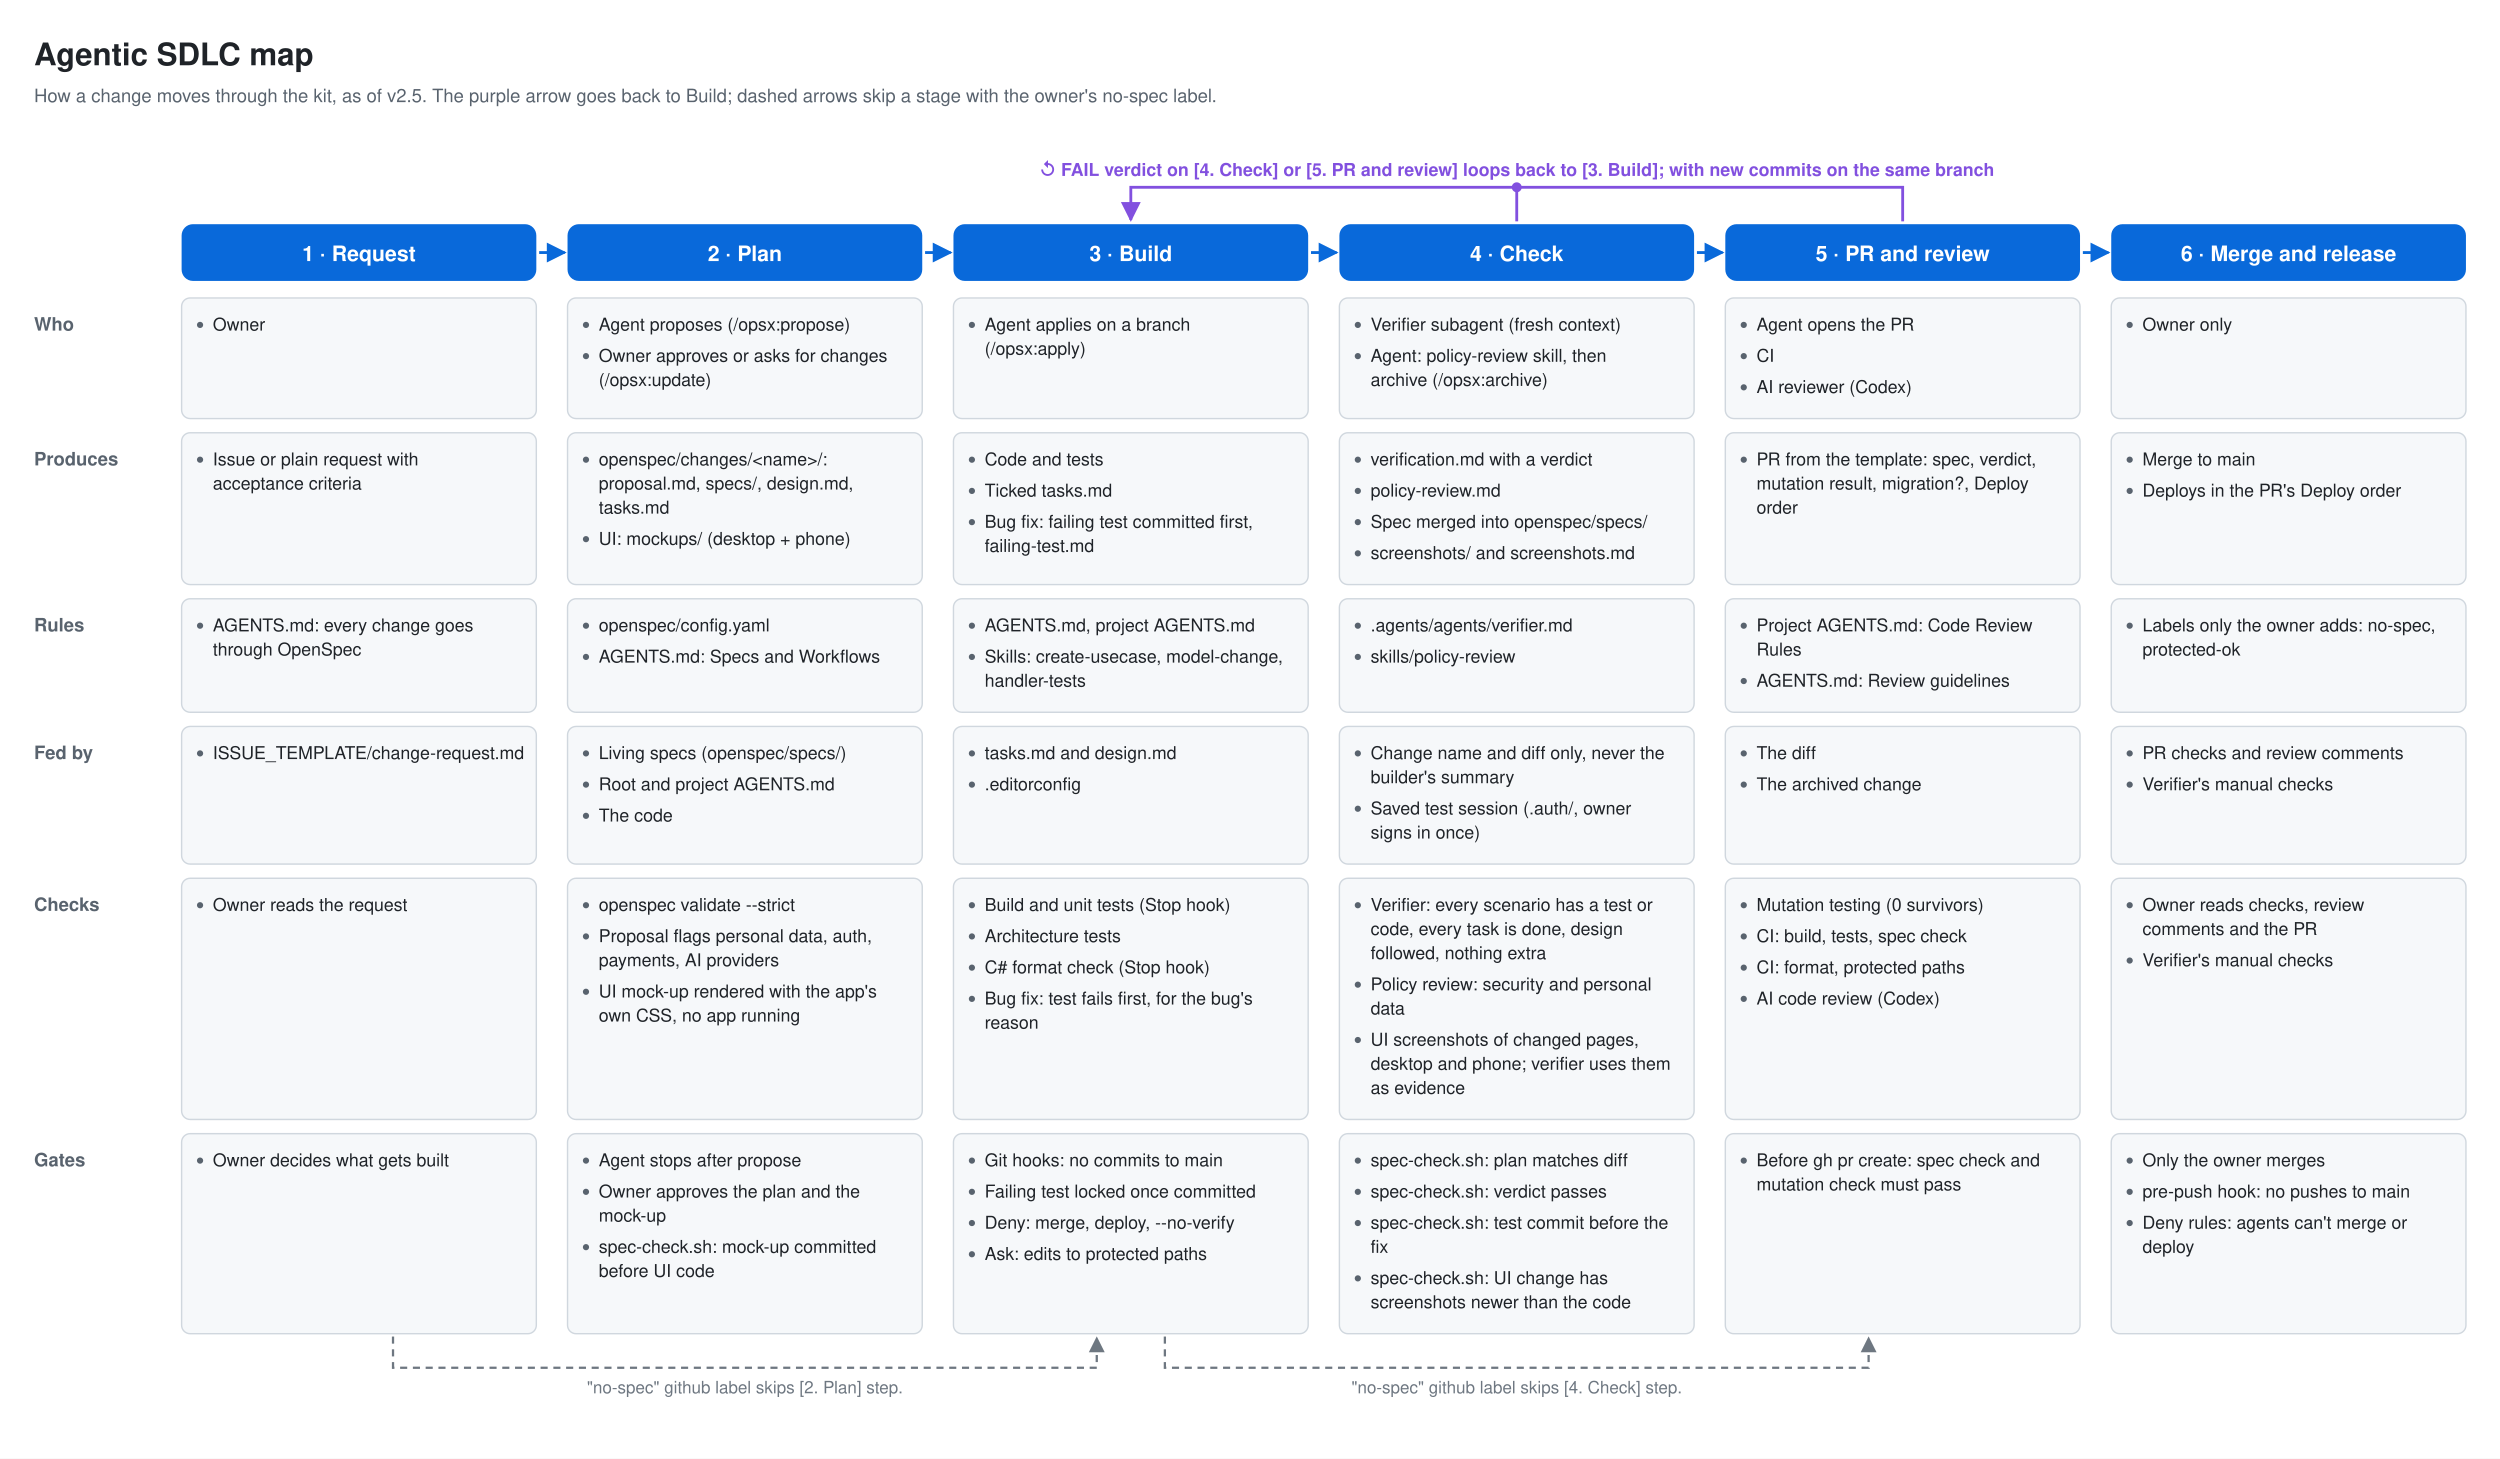
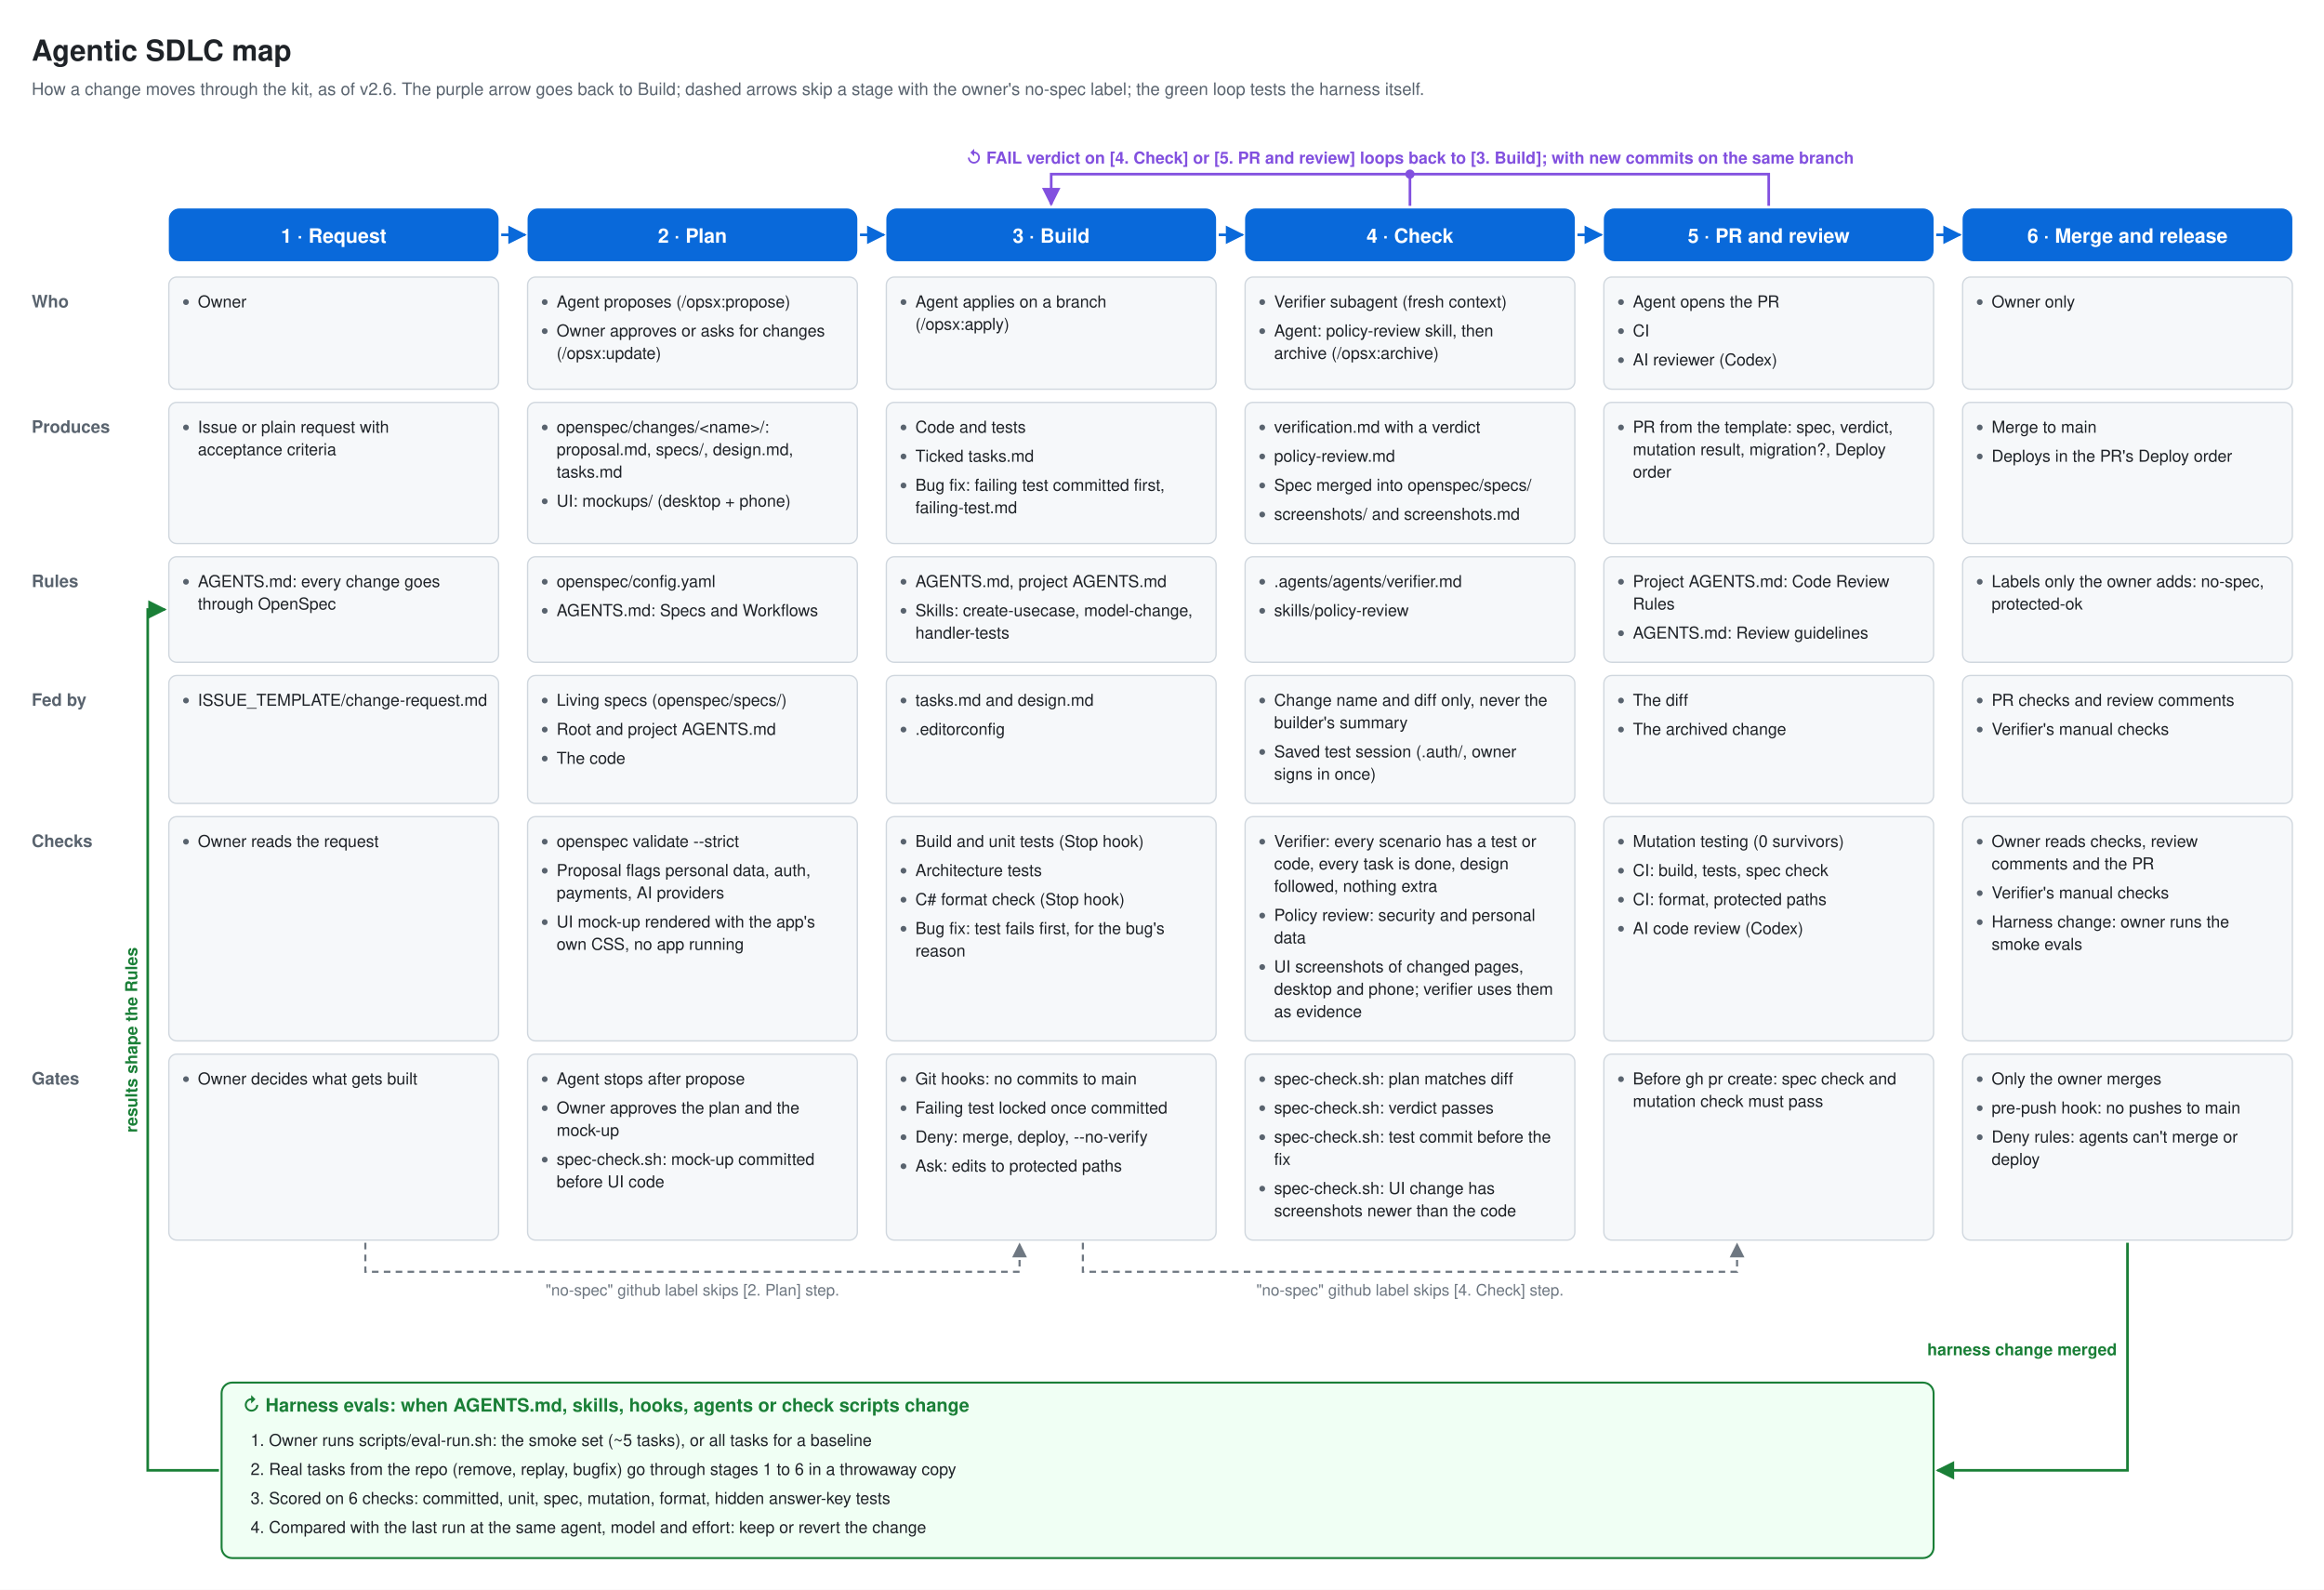
- <svg xmlns="http://www.w3.org/2000/svg" width="1762" height="1028" viewBox="0 0 1762 1028" font-family="-apple-system, 'Segoe UI', Helvetica, Arial, sans-serif">
+ <svg xmlns="http://www.w3.org/2000/svg" width="1762" height="1205" viewBox="0 0 1762 1205" font-family="-apple-system, 'Segoe UI', Helvetica, Arial, sans-serif">
  <rect width="100%" height="100%" fill="#ffffff" />
  <defs>
    <marker id="arrow" viewBox="0 0 10 10" refX="9" refY="5" markerWidth="7" markerHeight="7" orient="auto">
      <path d="M0,0 L10,5 L0,10 z" fill="#0969da" />
    </marker>
    <marker id="arrow-loop" viewBox="0 0 10 10" refX="9" refY="5" markerWidth="7" markerHeight="7" orient="auto">
      <path d="M0,0 L10,5 L0,10 z" fill="#8250df" />
    </marker>
    <marker id="arrow-skip" viewBox="0 0 10 10" refX="9" refY="5" markerWidth="7" markerHeight="7" orient="auto">
      <path d="M0,0 L10,5 L0,10 z" fill="#6e7781" />
    </marker>
+     <marker id="arrow-eval" viewBox="0 0 10 10" refX="9" refY="5" markerWidth="7" markerHeight="7" orient="auto">
+       <path d="M0,0 L10,5 L0,10 z" fill="#1a7f37" />
+     </marker>
  </defs>
  <text x="24" y="46" font-size="22" font-weight="600" fill="#1f2328">Agentic SDLC map</text>
-   <text x="24" y="72" font-size="13" fill="#59636e">How a change moves through the kit, as of v2.5. The purple arrow goes back to Build; dashed arrows skip a stage with the owner's no-spec label.</text>
+   <text x="24" y="72" font-size="13" fill="#59636e">How a change moves through the kit, as of v2.6. The purple arrow goes back to Build; dashed arrows skip a stage with the owner's no-spec label; the green loop tests the harness itself.</text>
  <rect x="128" y="158" width="250" height="40" rx="8" fill="#0969da" />
  <text x="253.0" y="184" font-size="15" font-weight="600" fill="#ffffff" text-anchor="middle">1 · Request</text>
  <line x1="380" y1="178.0" x2="398" y2="178.0" stroke="#0969da" stroke-width="2" marker-end="url(#arrow)" />
  <rect x="400" y="158" width="250" height="40" rx="8" fill="#0969da" />
  <text x="525.0" y="184" font-size="15" font-weight="600" fill="#ffffff" text-anchor="middle">2 · Plan</text>
  <line x1="652" y1="178.0" x2="670" y2="178.0" stroke="#0969da" stroke-width="2" marker-end="url(#arrow)" />
  <rect x="672" y="158" width="250" height="40" rx="8" fill="#0969da" />
  <text x="797.0" y="184" font-size="15" font-weight="600" fill="#ffffff" text-anchor="middle">3 · Build</text>
  <line x1="924" y1="178.0" x2="942" y2="178.0" stroke="#0969da" stroke-width="2" marker-end="url(#arrow)" />
  <rect x="944" y="158" width="250" height="40" rx="8" fill="#0969da" />
  <text x="1069.0" y="184" font-size="15" font-weight="600" fill="#ffffff" text-anchor="middle">4 · Check</text>
  <line x1="1196" y1="178.0" x2="1214" y2="178.0" stroke="#0969da" stroke-width="2" marker-end="url(#arrow)" />
  <rect x="1216" y="158" width="250" height="40" rx="8" fill="#0969da" />
  <text x="1341.0" y="184" font-size="15" font-weight="600" fill="#ffffff" text-anchor="middle">5 · PR and review</text>
  <line x1="1468" y1="178.0" x2="1486" y2="178.0" stroke="#0969da" stroke-width="2" marker-end="url(#arrow)" />
  <rect x="1488" y="158" width="250" height="40" rx="8" fill="#0969da" />
  <text x="1613.0" y="184" font-size="15" font-weight="600" fill="#ffffff" text-anchor="middle">6 · Merge and release</text>
  <text x="24" y="233" font-size="13" font-weight="600" fill="#59636e">Who</text>
  <rect x="128" y="210" width="250" height="85" rx="6" fill="#f6f8fa" stroke="#d0d7de" />
  <circle cx="141" cy="229" r="2.2" fill="#59636e" />
  <text x="150" y="233" font-size="12.5" fill="#1f2328">Owner</text>
  <rect x="400" y="210" width="250" height="85" rx="6" fill="#f6f8fa" stroke="#d0d7de" />
  <circle cx="413" cy="229" r="2.2" fill="#59636e" />
  <text x="422" y="233" font-size="12.5" fill="#1f2328">Agent proposes (/opsx:propose)</text>
  <circle cx="413" cy="251" r="2.2" fill="#59636e" />
  <text x="422" y="255" font-size="12.5" fill="#1f2328">Owner approves or asks for changes</text>
  <text x="422" y="272" font-size="12.5" fill="#1f2328">(/opsx:update)</text>
  <rect x="672" y="210" width="250" height="85" rx="6" fill="#f6f8fa" stroke="#d0d7de" />
  <circle cx="685" cy="229" r="2.2" fill="#59636e" />
  <text x="694" y="233" font-size="12.5" fill="#1f2328">Agent applies on a branch</text>
  <text x="694" y="250" font-size="12.5" fill="#1f2328">(/opsx:apply)</text>
  <rect x="944" y="210" width="250" height="85" rx="6" fill="#f6f8fa" stroke="#d0d7de" />
  <circle cx="957" cy="229" r="2.2" fill="#59636e" />
  <text x="966" y="233" font-size="12.5" fill="#1f2328">Verifier subagent (fresh context)</text>
  <circle cx="957" cy="251" r="2.2" fill="#59636e" />
  <text x="966" y="255" font-size="12.5" fill="#1f2328">Agent: policy-review skill, then</text>
  <text x="966" y="272" font-size="12.5" fill="#1f2328">archive (/opsx:archive)</text>
  <rect x="1216" y="210" width="250" height="85" rx="6" fill="#f6f8fa" stroke="#d0d7de" />
  <circle cx="1229" cy="229" r="2.2" fill="#59636e" />
  <text x="1238" y="233" font-size="12.5" fill="#1f2328">Agent opens the PR</text>
  <circle cx="1229" cy="251" r="2.2" fill="#59636e" />
  <text x="1238" y="255" font-size="12.5" fill="#1f2328">CI</text>
  <circle cx="1229" cy="273" r="2.2" fill="#59636e" />
  <text x="1238" y="277" font-size="12.5" fill="#1f2328">AI reviewer (Codex)</text>
  <rect x="1488" y="210" width="250" height="85" rx="6" fill="#f6f8fa" stroke="#d0d7de" />
  <circle cx="1501" cy="229" r="2.2" fill="#59636e" />
  <text x="1510" y="233" font-size="12.5" fill="#1f2328">Owner only</text>
  <text x="24" y="328" font-size="13" font-weight="600" fill="#59636e">Produces</text>
  <rect x="128" y="305" width="250" height="107" rx="6" fill="#f6f8fa" stroke="#d0d7de" />
  <circle cx="141" cy="324" r="2.2" fill="#59636e" />
  <text x="150" y="328" font-size="12.5" fill="#1f2328">Issue or plain request with</text>
  <text x="150" y="345" font-size="12.5" fill="#1f2328">acceptance criteria</text>
  <rect x="400" y="305" width="250" height="107" rx="6" fill="#f6f8fa" stroke="#d0d7de" />
  <circle cx="413" cy="324" r="2.2" fill="#59636e" />
  <text x="422" y="328" font-size="12.5" fill="#1f2328">openspec/changes/&lt;name&gt;/:</text>
  <text x="422" y="345" font-size="12.5" fill="#1f2328">proposal.md, specs/, design.md,</text>
  <text x="422" y="362" font-size="12.5" fill="#1f2328">tasks.md</text>
  <circle cx="413" cy="380" r="2.2" fill="#59636e" />
  <text x="422" y="384" font-size="12.5" fill="#1f2328">UI: mockups/ (desktop + phone)</text>
  <rect x="672" y="305" width="250" height="107" rx="6" fill="#f6f8fa" stroke="#d0d7de" />
  <circle cx="685" cy="324" r="2.2" fill="#59636e" />
  <text x="694" y="328" font-size="12.5" fill="#1f2328">Code and tests</text>
  <circle cx="685" cy="346" r="2.2" fill="#59636e" />
  <text x="694" y="350" font-size="12.5" fill="#1f2328">Ticked tasks.md</text>
  <circle cx="685" cy="368" r="2.2" fill="#59636e" />
  <text x="694" y="372" font-size="12.5" fill="#1f2328">Bug fix: failing test committed first,</text>
  <text x="694" y="389" font-size="12.5" fill="#1f2328">failing-test.md</text>
  <rect x="944" y="305" width="250" height="107" rx="6" fill="#f6f8fa" stroke="#d0d7de" />
  <circle cx="957" cy="324" r="2.2" fill="#59636e" />
  <text x="966" y="328" font-size="12.5" fill="#1f2328">verification.md with a verdict</text>
  <circle cx="957" cy="346" r="2.2" fill="#59636e" />
  <text x="966" y="350" font-size="12.5" fill="#1f2328">policy-review.md</text>
  <circle cx="957" cy="368" r="2.2" fill="#59636e" />
  <text x="966" y="372" font-size="12.5" fill="#1f2328">Spec merged into openspec/specs/</text>
  <circle cx="957" cy="390" r="2.2" fill="#59636e" />
  <text x="966" y="394" font-size="12.5" fill="#1f2328">screenshots/ and screenshots.md</text>
  <rect x="1216" y="305" width="250" height="107" rx="6" fill="#f6f8fa" stroke="#d0d7de" />
  <circle cx="1229" cy="324" r="2.2" fill="#59636e" />
  <text x="1238" y="328" font-size="12.5" fill="#1f2328">PR from the template: spec, verdict,</text>
  <text x="1238" y="345" font-size="12.5" fill="#1f2328">mutation result, migration?, Deploy</text>
  <text x="1238" y="362" font-size="12.5" fill="#1f2328">order</text>
  <rect x="1488" y="305" width="250" height="107" rx="6" fill="#f6f8fa" stroke="#d0d7de" />
  <circle cx="1501" cy="324" r="2.2" fill="#59636e" />
  <text x="1510" y="328" font-size="12.5" fill="#1f2328">Merge to main</text>
  <circle cx="1501" cy="346" r="2.2" fill="#59636e" />
  <text x="1510" y="350" font-size="12.5" fill="#1f2328">Deploys in the PR's Deploy order</text>
  <text x="24" y="445" font-size="13" font-weight="600" fill="#59636e">Rules</text>
  <rect x="128" y="422" width="250" height="80" rx="6" fill="#f6f8fa" stroke="#d0d7de" />
  <circle cx="141" cy="441" r="2.2" fill="#59636e" />
  <text x="150" y="445" font-size="12.5" fill="#1f2328">AGENTS.md: every change goes</text>
  <text x="150" y="462" font-size="12.5" fill="#1f2328">through OpenSpec</text>
  <rect x="400" y="422" width="250" height="80" rx="6" fill="#f6f8fa" stroke="#d0d7de" />
  <circle cx="413" cy="441" r="2.2" fill="#59636e" />
  <text x="422" y="445" font-size="12.5" fill="#1f2328">openspec/config.yaml</text>
  <circle cx="413" cy="463" r="2.2" fill="#59636e" />
  <text x="422" y="467" font-size="12.5" fill="#1f2328">AGENTS.md: Specs and Workflows</text>
  <rect x="672" y="422" width="250" height="80" rx="6" fill="#f6f8fa" stroke="#d0d7de" />
  <circle cx="685" cy="441" r="2.2" fill="#59636e" />
  <text x="694" y="445" font-size="12.5" fill="#1f2328">AGENTS.md, project AGENTS.md</text>
  <circle cx="685" cy="463" r="2.2" fill="#59636e" />
  <text x="694" y="467" font-size="12.5" fill="#1f2328">Skills: create-usecase, model-change,</text>
  <text x="694" y="484" font-size="12.5" fill="#1f2328">handler-tests</text>
  <rect x="944" y="422" width="250" height="80" rx="6" fill="#f6f8fa" stroke="#d0d7de" />
  <circle cx="957" cy="441" r="2.2" fill="#59636e" />
  <text x="966" y="445" font-size="12.5" fill="#1f2328">.agents/agents/verifier.md</text>
  <circle cx="957" cy="463" r="2.2" fill="#59636e" />
  <text x="966" y="467" font-size="12.5" fill="#1f2328">skills/policy-review</text>
  <rect x="1216" y="422" width="250" height="80" rx="6" fill="#f6f8fa" stroke="#d0d7de" />
  <circle cx="1229" cy="441" r="2.2" fill="#59636e" />
  <text x="1238" y="445" font-size="12.5" fill="#1f2328">Project AGENTS.md: Code Review</text>
  <text x="1238" y="462" font-size="12.5" fill="#1f2328">Rules</text>
  <circle cx="1229" cy="480" r="2.2" fill="#59636e" />
  <text x="1238" y="484" font-size="12.5" fill="#1f2328">AGENTS.md: Review guidelines</text>
  <rect x="1488" y="422" width="250" height="80" rx="6" fill="#f6f8fa" stroke="#d0d7de" />
  <circle cx="1501" cy="441" r="2.2" fill="#59636e" />
  <text x="1510" y="445" font-size="12.5" fill="#1f2328">Labels only the owner adds: no-spec,</text>
  <text x="1510" y="462" font-size="12.5" fill="#1f2328">protected-ok</text>
  <text x="24" y="535" font-size="13" font-weight="600" fill="#59636e">Fed by</text>
  <rect x="128" y="512" width="250" height="97" rx="6" fill="#f6f8fa" stroke="#d0d7de" />
  <circle cx="141" cy="531" r="2.2" fill="#59636e" />
  <text x="150" y="535" font-size="12.5" fill="#1f2328">ISSUE_TEMPLATE/change-request.md</text>
  <rect x="400" y="512" width="250" height="97" rx="6" fill="#f6f8fa" stroke="#d0d7de" />
  <circle cx="413" cy="531" r="2.2" fill="#59636e" />
  <text x="422" y="535" font-size="12.5" fill="#1f2328">Living specs (openspec/specs/)</text>
  <circle cx="413" cy="553" r="2.2" fill="#59636e" />
  <text x="422" y="557" font-size="12.5" fill="#1f2328">Root and project AGENTS.md</text>
  <circle cx="413" cy="575" r="2.2" fill="#59636e" />
  <text x="422" y="579" font-size="12.5" fill="#1f2328">The code</text>
  <rect x="672" y="512" width="250" height="97" rx="6" fill="#f6f8fa" stroke="#d0d7de" />
  <circle cx="685" cy="531" r="2.2" fill="#59636e" />
  <text x="694" y="535" font-size="12.5" fill="#1f2328">tasks.md and design.md</text>
  <circle cx="685" cy="553" r="2.2" fill="#59636e" />
  <text x="694" y="557" font-size="12.5" fill="#1f2328">.editorconfig</text>
  <rect x="944" y="512" width="250" height="97" rx="6" fill="#f6f8fa" stroke="#d0d7de" />
  <circle cx="957" cy="531" r="2.2" fill="#59636e" />
  <text x="966" y="535" font-size="12.5" fill="#1f2328">Change name and diff only, never the</text>
  <text x="966" y="552" font-size="12.5" fill="#1f2328">builder's summary</text>
  <circle cx="957" cy="570" r="2.2" fill="#59636e" />
  <text x="966" y="574" font-size="12.5" fill="#1f2328">Saved test session (.auth/, owner</text>
  <text x="966" y="591" font-size="12.5" fill="#1f2328">signs in once)</text>
  <rect x="1216" y="512" width="250" height="97" rx="6" fill="#f6f8fa" stroke="#d0d7de" />
  <circle cx="1229" cy="531" r="2.2" fill="#59636e" />
  <text x="1238" y="535" font-size="12.5" fill="#1f2328">The diff</text>
  <circle cx="1229" cy="553" r="2.2" fill="#59636e" />
  <text x="1238" y="557" font-size="12.5" fill="#1f2328">The archived change</text>
  <rect x="1488" y="512" width="250" height="97" rx="6" fill="#f6f8fa" stroke="#d0d7de" />
  <circle cx="1501" cy="531" r="2.2" fill="#59636e" />
  <text x="1510" y="535" font-size="12.5" fill="#1f2328">PR checks and review comments</text>
  <circle cx="1501" cy="553" r="2.2" fill="#59636e" />
  <text x="1510" y="557" font-size="12.5" fill="#1f2328">Verifier's manual checks</text>
  <text x="24" y="642" font-size="13" font-weight="600" fill="#59636e">Checks</text>
  <rect x="128" y="619" width="250" height="170" rx="6" fill="#f6f8fa" stroke="#d0d7de" />
  <circle cx="141" cy="638" r="2.2" fill="#59636e" />
  <text x="150" y="642" font-size="12.5" fill="#1f2328">Owner reads the request</text>
  <rect x="400" y="619" width="250" height="170" rx="6" fill="#f6f8fa" stroke="#d0d7de" />
  <circle cx="413" cy="638" r="2.2" fill="#59636e" />
  <text x="422" y="642" font-size="12.5" fill="#1f2328">openspec validate --strict</text>
  <circle cx="413" cy="660" r="2.2" fill="#59636e" />
  <text x="422" y="664" font-size="12.5" fill="#1f2328">Proposal flags personal data, auth,</text>
  <text x="422" y="681" font-size="12.5" fill="#1f2328">payments, AI providers</text>
  <circle cx="413" cy="699" r="2.2" fill="#59636e" />
  <text x="422" y="703" font-size="12.5" fill="#1f2328">UI mock-up rendered with the app's</text>
  <text x="422" y="720" font-size="12.5" fill="#1f2328">own CSS, no app running</text>
  <rect x="672" y="619" width="250" height="170" rx="6" fill="#f6f8fa" stroke="#d0d7de" />
  <circle cx="685" cy="638" r="2.2" fill="#59636e" />
  <text x="694" y="642" font-size="12.5" fill="#1f2328">Build and unit tests (Stop hook)</text>
  <circle cx="685" cy="660" r="2.2" fill="#59636e" />
  <text x="694" y="664" font-size="12.5" fill="#1f2328">Architecture tests</text>
  <circle cx="685" cy="682" r="2.2" fill="#59636e" />
  <text x="694" y="686" font-size="12.5" fill="#1f2328">C# format check (Stop hook)</text>
  <circle cx="685" cy="704" r="2.2" fill="#59636e" />
  <text x="694" y="708" font-size="12.5" fill="#1f2328">Bug fix: test fails first, for the bug's</text>
  <text x="694" y="725" font-size="12.5" fill="#1f2328">reason</text>
  <rect x="944" y="619" width="250" height="170" rx="6" fill="#f6f8fa" stroke="#d0d7de" />
  <circle cx="957" cy="638" r="2.2" fill="#59636e" />
  <text x="966" y="642" font-size="12.5" fill="#1f2328">Verifier: every scenario has a test or</text>
  <text x="966" y="659" font-size="12.5" fill="#1f2328">code, every task is done, design</text>
  <text x="966" y="676" font-size="12.5" fill="#1f2328">followed, nothing extra</text>
  <circle cx="957" cy="694" r="2.2" fill="#59636e" />
  <text x="966" y="698" font-size="12.5" fill="#1f2328">Policy review: security and personal</text>
  <text x="966" y="715" font-size="12.5" fill="#1f2328">data</text>
  <circle cx="957" cy="733" r="2.2" fill="#59636e" />
  <text x="966" y="737" font-size="12.5" fill="#1f2328">UI screenshots of changed pages,</text>
  <text x="966" y="754" font-size="12.5" fill="#1f2328">desktop and phone; verifier uses them</text>
  <text x="966" y="771" font-size="12.5" fill="#1f2328">as evidence</text>
  <rect x="1216" y="619" width="250" height="170" rx="6" fill="#f6f8fa" stroke="#d0d7de" />
  <circle cx="1229" cy="638" r="2.2" fill="#59636e" />
  <text x="1238" y="642" font-size="12.5" fill="#1f2328">Mutation testing (0 survivors)</text>
  <circle cx="1229" cy="660" r="2.2" fill="#59636e" />
  <text x="1238" y="664" font-size="12.5" fill="#1f2328">CI: build, tests, spec check</text>
  <circle cx="1229" cy="682" r="2.2" fill="#59636e" />
  <text x="1238" y="686" font-size="12.5" fill="#1f2328">CI: format, protected paths</text>
  <circle cx="1229" cy="704" r="2.2" fill="#59636e" />
  <text x="1238" y="708" font-size="12.5" fill="#1f2328">AI code review (Codex)</text>
  <rect x="1488" y="619" width="250" height="170" rx="6" fill="#f6f8fa" stroke="#d0d7de" />
  <circle cx="1501" cy="638" r="2.2" fill="#59636e" />
  <text x="1510" y="642" font-size="12.5" fill="#1f2328">Owner reads checks, review</text>
  <text x="1510" y="659" font-size="12.5" fill="#1f2328">comments and the PR</text>
  <circle cx="1501" cy="677" r="2.2" fill="#59636e" />
  <text x="1510" y="681" font-size="12.5" fill="#1f2328">Verifier's manual checks</text>
+   <circle cx="1501" cy="699" r="2.2" fill="#59636e" />
+   <text x="1510" y="703" font-size="12.5" fill="#1f2328">Harness change: owner runs the</text>
+   <text x="1510" y="720" font-size="12.5" fill="#1f2328">smoke evals</text>
  <text x="24" y="822" font-size="13" font-weight="600" fill="#59636e">Gates</text>
  <rect x="128" y="799" width="250" height="141" rx="6" fill="#f6f8fa" stroke="#d0d7de" />
  <circle cx="141" cy="818" r="2.2" fill="#59636e" />
  <text x="150" y="822" font-size="12.5" fill="#1f2328">Owner decides what gets built</text>
  <rect x="400" y="799" width="250" height="141" rx="6" fill="#f6f8fa" stroke="#d0d7de" />
  <circle cx="413" cy="818" r="2.2" fill="#59636e" />
  <text x="422" y="822" font-size="12.5" fill="#1f2328">Agent stops after propose</text>
  <circle cx="413" cy="840" r="2.2" fill="#59636e" />
  <text x="422" y="844" font-size="12.5" fill="#1f2328">Owner approves the plan and the</text>
  <text x="422" y="861" font-size="12.5" fill="#1f2328">mock-up</text>
  <circle cx="413" cy="879" r="2.2" fill="#59636e" />
  <text x="422" y="883" font-size="12.5" fill="#1f2328">spec-check.sh: mock-up committed</text>
  <text x="422" y="900" font-size="12.5" fill="#1f2328">before UI code</text>
  <rect x="672" y="799" width="250" height="141" rx="6" fill="#f6f8fa" stroke="#d0d7de" />
  <circle cx="685" cy="818" r="2.2" fill="#59636e" />
  <text x="694" y="822" font-size="12.5" fill="#1f2328">Git hooks: no commits to main</text>
  <circle cx="685" cy="840" r="2.2" fill="#59636e" />
  <text x="694" y="844" font-size="12.5" fill="#1f2328">Failing test locked once committed</text>
  <circle cx="685" cy="862" r="2.2" fill="#59636e" />
  <text x="694" y="866" font-size="12.5" fill="#1f2328">Deny: merge, deploy, --no-verify</text>
  <circle cx="685" cy="884" r="2.2" fill="#59636e" />
  <text x="694" y="888" font-size="12.5" fill="#1f2328">Ask: edits to protected paths</text>
  <rect x="944" y="799" width="250" height="141" rx="6" fill="#f6f8fa" stroke="#d0d7de" />
  <circle cx="957" cy="818" r="2.2" fill="#59636e" />
  <text x="966" y="822" font-size="12.5" fill="#1f2328">spec-check.sh: plan matches diff</text>
  <circle cx="957" cy="840" r="2.2" fill="#59636e" />
  <text x="966" y="844" font-size="12.5" fill="#1f2328">spec-check.sh: verdict passes</text>
  <circle cx="957" cy="862" r="2.2" fill="#59636e" />
  <text x="966" y="866" font-size="12.5" fill="#1f2328">spec-check.sh: test commit before the</text>
  <text x="966" y="883" font-size="12.5" fill="#1f2328">fix</text>
  <circle cx="957" cy="901" r="2.2" fill="#59636e" />
  <text x="966" y="905" font-size="12.5" fill="#1f2328">spec-check.sh: UI change has</text>
  <text x="966" y="922" font-size="12.5" fill="#1f2328">screenshots newer than the code</text>
  <rect x="1216" y="799" width="250" height="141" rx="6" fill="#f6f8fa" stroke="#d0d7de" />
  <circle cx="1229" cy="818" r="2.2" fill="#59636e" />
  <text x="1238" y="822" font-size="12.5" fill="#1f2328">Before gh pr create: spec check and</text>
  <text x="1238" y="839" font-size="12.5" fill="#1f2328">mutation check must pass</text>
  <rect x="1488" y="799" width="250" height="141" rx="6" fill="#f6f8fa" stroke="#d0d7de" />
  <circle cx="1501" cy="818" r="2.2" fill="#59636e" />
  <text x="1510" y="822" font-size="12.5" fill="#1f2328">Only the owner merges</text>
  <circle cx="1501" cy="840" r="2.2" fill="#59636e" />
  <text x="1510" y="844" font-size="12.5" fill="#1f2328">pre-push hook: no pushes to main</text>
  <circle cx="1501" cy="862" r="2.2" fill="#59636e" />
  <text x="1510" y="866" font-size="12.5" fill="#1f2328">Deny rules: agents can't merge or</text>
  <text x="1510" y="883" font-size="12.5" fill="#1f2328">deploy</text>
  <path d="M1341.0,156 V132 H797.0 V155" fill="none" stroke="#8250df" stroke-width="2" marker-end="url(#arrow-loop)" />
  <path d="M1069.0,156 V132" stroke="#8250df" stroke-width="2" />
  <circle cx="1069.0" cy="132" r="3.5" fill="#8250df" />
  <text x="1069.0" y="124" font-size="12.5" font-weight="600" fill="#8250df" text-anchor="middle">↺ FAIL verdict on [4. Check] or [5. PR and review] loops back to [3. Build]; with new commits on the same branch</text>
  <path d="M277.0,942 V964 H773.0 V943" fill="none" stroke="#6e7781" stroke-width="1.6" stroke-dasharray="5 4" marker-end="url(#arrow-skip)" />
  <text x="525.0" y="982" font-size="12" fill="#6e7781" text-anchor="middle">"no-spec" github label skips [2. Plan] step.</text>
  <path d="M821.0,942 V964 H1317.0 V943" fill="none" stroke="#6e7781" stroke-width="1.6" stroke-dasharray="5 4" marker-end="url(#arrow-skip)" />
  <text x="1069.0" y="982" font-size="12" fill="#6e7781" text-anchor="middle">"no-spec" github label skips [4. Check] step.</text>
+   <rect x="168" y="1048" width="1298" height="133" rx="8" fill="#f0fff4" stroke="#1a7f37" stroke-width="1.5" />
+   <text x="184" y="1070" font-size="14" font-weight="600" fill="#1a7f37">↻ Harness evals: when AGENTS.md, skills, hooks, agents or check scripts change</text>
+   <text x="190" y="1096" font-size="12.5" fill="#1f2328">1. Owner runs scripts/eval-run.sh: the smoke set (~5 tasks), or all tasks for a baseline</text>
+   <text x="190" y="1118" font-size="12.5" fill="#1f2328">2. Real tasks from the repo (remove, replay, bugfix) go through stages 1 to 6 in a throwaway copy</text>
+   <text x="190" y="1140" font-size="12.5" fill="#1f2328">3. Scored on 6 checks: committed, unit, spec, mutation, format, hidden answer-key tests</text>
+   <text x="190" y="1162" font-size="12.5" fill="#1f2328">4. Compared with the last run at the same agent, model and effort: keep or revert the change</text>
+   <path d="M1613.0,942 V1114.5 H1469" fill="none" stroke="#1a7f37" stroke-width="2" marker-end="url(#arrow-eval)" />
+   <text x="1605.0" y="1027.25" font-size="12.5" font-weight="600" fill="#1a7f37" text-anchor="end">harness change merged</text>
+   <path d="M166,1114.5 H112 V462.0 H125" fill="none" stroke="#1a7f37" stroke-width="2" marker-end="url(#arrow-eval)" />
+   <text x="104" y="788.25" font-size="12.5" font-weight="600" fill="#1a7f37" text-anchor="middle" transform="rotate(-90 104 788.25)">results shape the Rules</text>
</svg>
